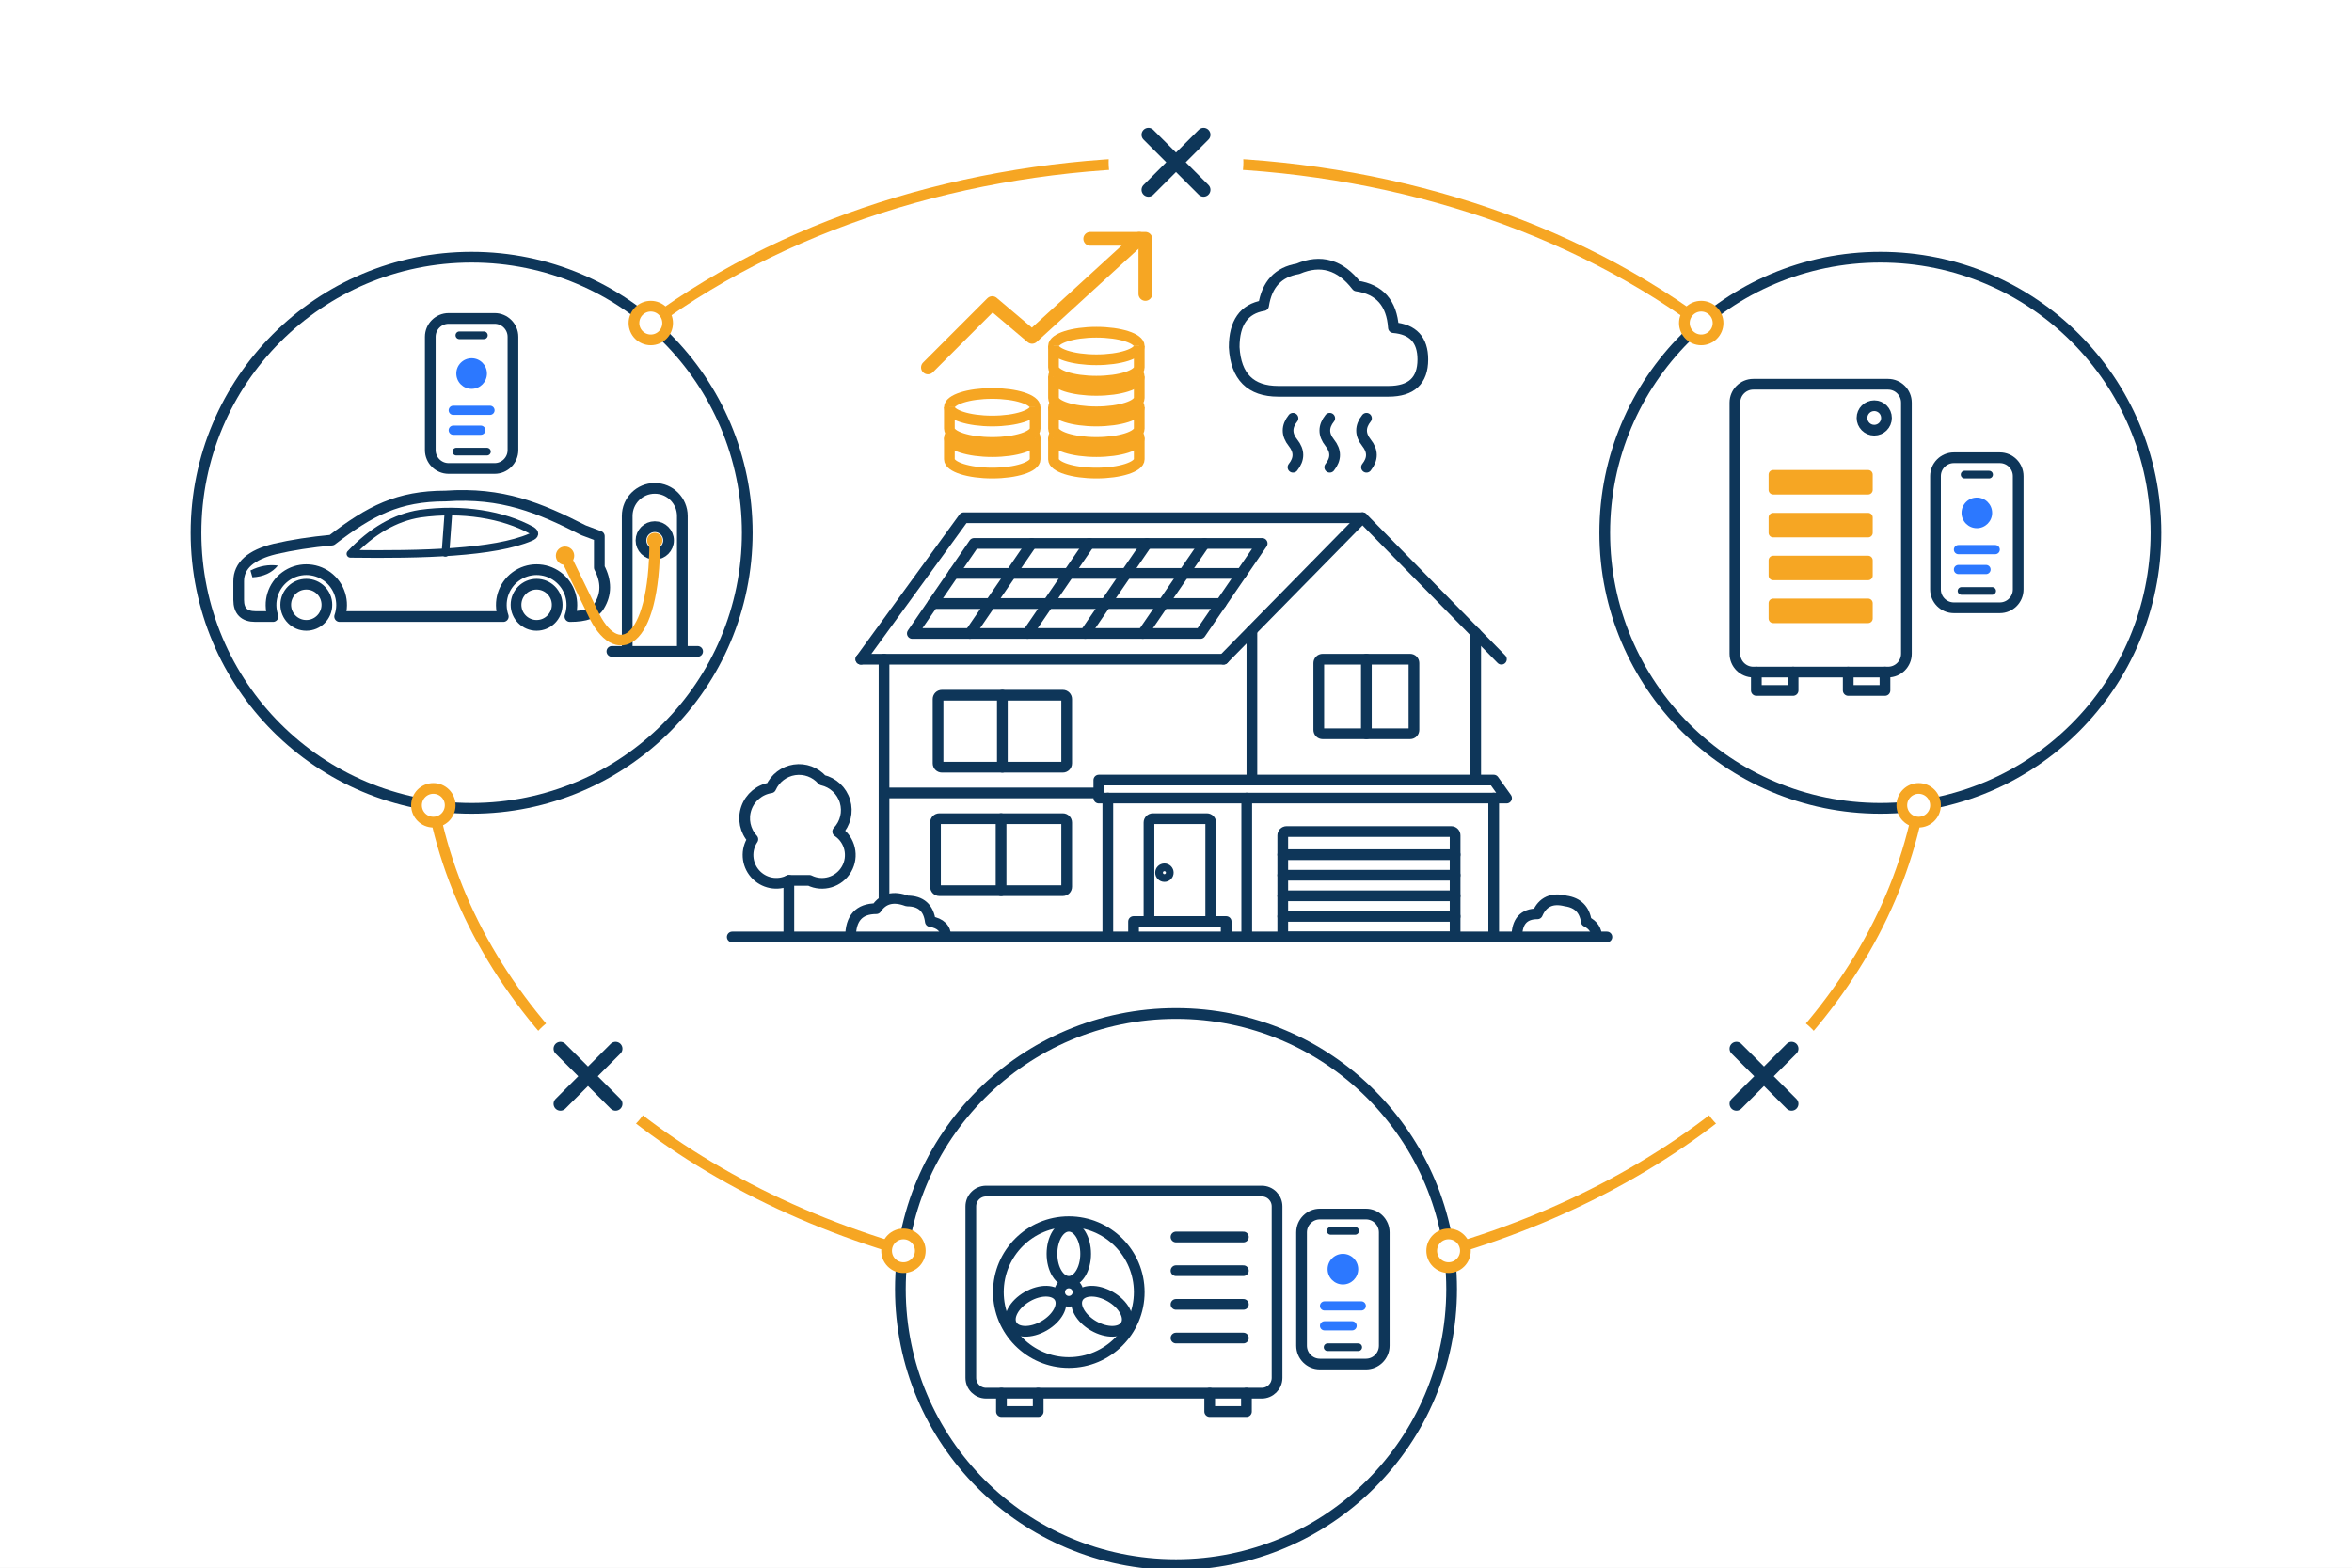
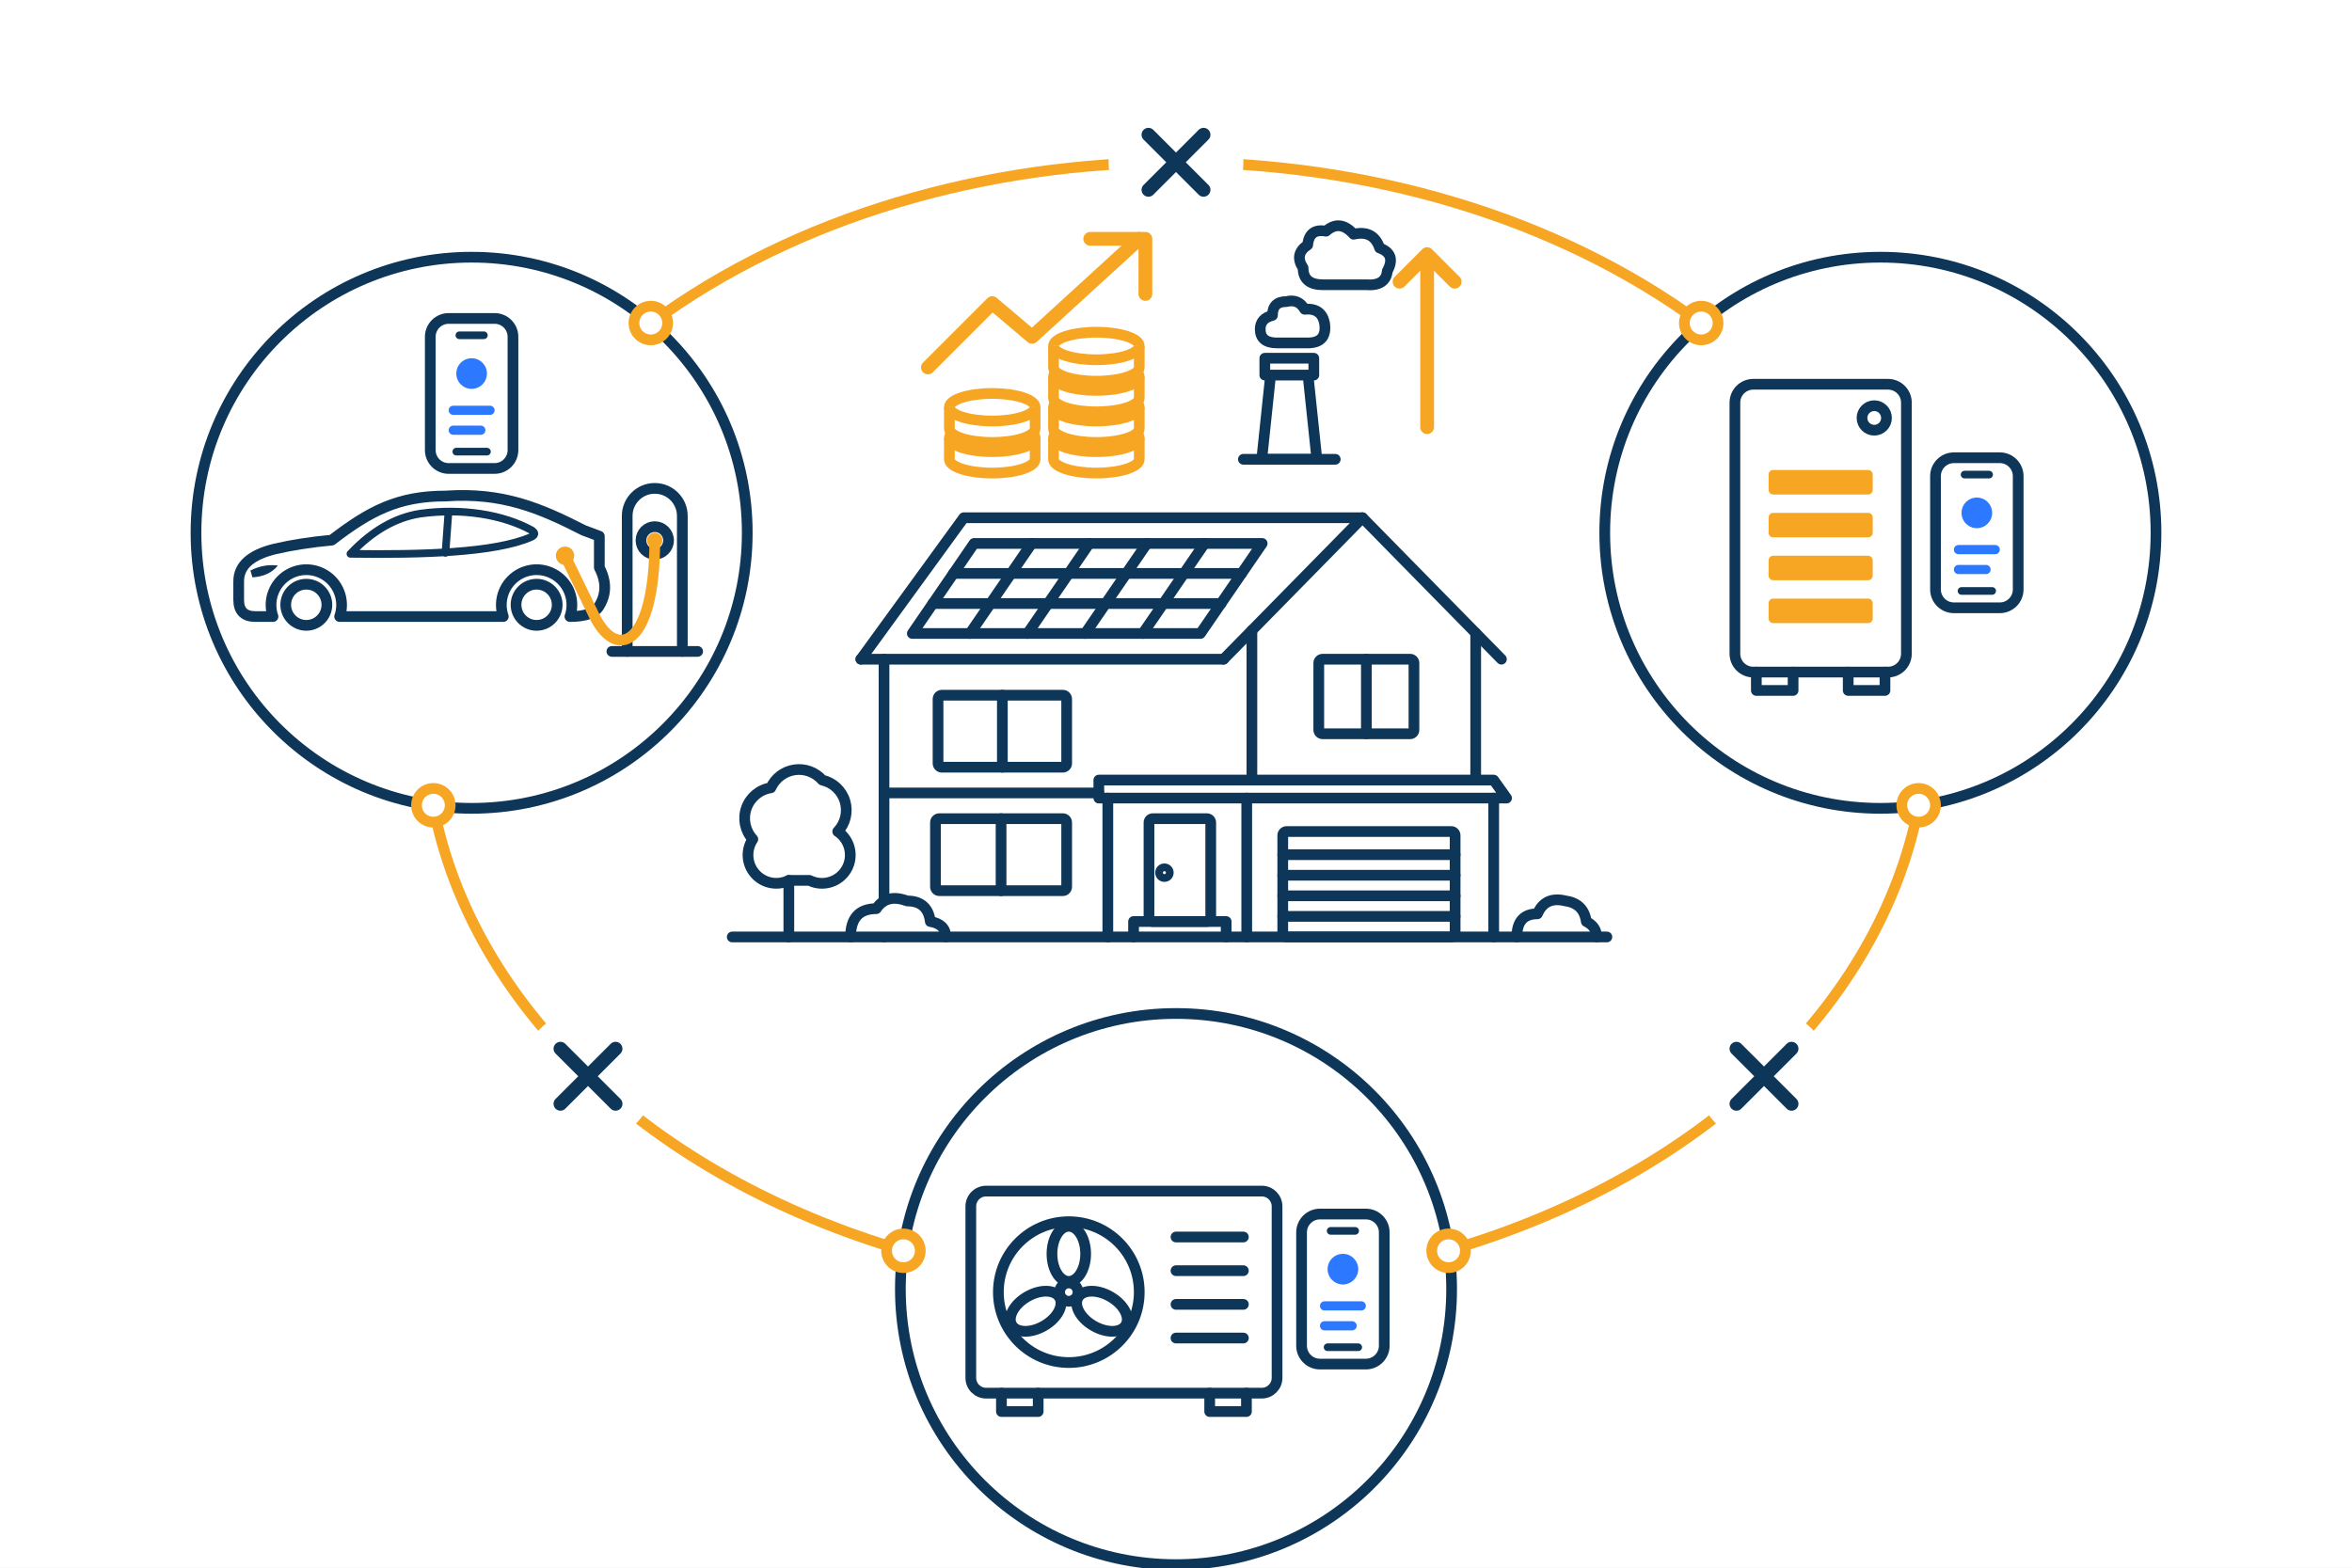
<svg xmlns="http://www.w3.org/2000/svg" width="1536" height="1024" viewBox="0 0 1536 1024">
  <rect width="1536" height="1024" fill="#FFFFFF" />
  <path d="M1111.1,211.3 A490,368 0 0,0 424.9,211.3" fill="none" stroke="#F6A623" stroke-width="7" stroke-linecap="round" />
  <path d="M283.0,526.5 A490,368 0 0,0 589.6,816.7" fill="none" stroke="#F6A623" stroke-width="7" stroke-linecap="round" />
  <path d="M946.4,816.7 A490,368 0 0,0 1253.0,526.5" fill="none" stroke="#F6A623" stroke-width="7" stroke-linecap="round" />
  <circle cx="768" cy="106" r="44" fill="#FFFFFF" />
  <path d="M750,88 L786,124 M786,88 L750,124" fill="none" stroke="#0E3659" stroke-width="9" stroke-linecap="round" />
  <circle cx="384" cy="703" r="44" fill="#FFFFFF" />
  <path d="M366,685 L402,721 M402,685 L366,721" fill="none" stroke="#0E3659" stroke-width="9" stroke-linecap="round" />
  <circle cx="1152" cy="703" r="44" fill="#FFFFFF" />
  <path d="M1134,685 L1170,721 M1170,685 L1134,721" fill="none" stroke="#0E3659" stroke-width="9" stroke-linecap="round" />
  <circle cx="308" cy="348" r="180" fill="#FFFFFF" stroke="#0E3659" stroke-width="7" />
  <circle cx="1228" cy="348" r="180" fill="#FFFFFF" stroke="#0E3659" stroke-width="7" />
  <circle cx="768" cy="842" r="180" fill="#FFFFFF" stroke="#0E3659" stroke-width="7" />
  <circle cx="1111" cy="211" r="11" fill="#FFFFFF" stroke="#F6A623" stroke-width="7" />
  <circle cx="425" cy="211" r="11" fill="#FFFFFF" stroke="#F6A623" stroke-width="7" />
  <circle cx="283" cy="526" r="11" fill="#FFFFFF" stroke="#F6A623" stroke-width="7" />
  <circle cx="590" cy="817" r="11" fill="#FFFFFF" stroke="#F6A623" stroke-width="7" />
  <circle cx="946" cy="817" r="11" fill="#FFFFFF" stroke="#F6A623" stroke-width="7" />
  <circle cx="1253" cy="526" r="11" fill="#FFFFFF" stroke="#F6A623" stroke-width="7" />
  <g transform="translate(308,348)">
    <g transform="translate(-163,-40) scale(0.64)" fill="#FFFFFF" stroke="#0E3659" stroke-width="10.938" stroke-linecap="round" stroke-linejoin="round">
      <path d="M52,148 L34,148 Q17,148 17,131 L17,112 Q17,88 54,79 Q80,73 112,70 C151,40 180,25 228,25 C286,21 324,37 369,60 L385,66 L385,98 Q396,119 385,137 Q379,148 355,148 A36,36 0 1,0 287,148 L120,148 A36,36 0 1,0 52,148 Z" />
      <path d="M131,84 Q164,49 202,43 C245,37 287,44 316,60 Q322,64 315,67 C278,83 204,85 131,84 Z" stroke-width="7.812" />
      <path d="M231,42 L228,83" fill="none" stroke-width="7.812" />
      <circle cx="86" cy="136" r="21" />
      <circle cx="321" cy="136" r="21" />
      <path d="M29,101 Q43,94 57,96 Q48,107 31,108 Z" fill="#0E3659" stroke="none" />
    </g>
    <g fill="none" stroke="#0E3659" stroke-width="7" stroke-linecap="round" stroke-linejoin="round">
      <path d="M101.6,77.5 L101.6,-11.0 A18.0,18.0 0 0,1 137.6,-11.0 L137.6,77.5" />
      <path d="M91.6,77.5 L147.6,77.5" />
      <circle cx="119.6" cy="5.0" r="9" />
    </g>
    <path d="M119.6,5.0 C119.6,75.0 94,85 79,52 L61,15" fill="none" stroke="#F6A623" stroke-width="7" stroke-linecap="round" />
    <circle cx="119.6" cy="5.0" r="5" fill="#F6A623" />
    <circle cx="61" cy="15" r="6" fill="#F6A623" />
    <g transform="translate(-27.0,-140.0)">
      <rect x="0" y="0" width="54" height="98" rx="12" fill="none" stroke="#0E3659" stroke-width="7" stroke-linecap="round" stroke-linejoin="round" />
      <path d="M19,11 L35,11 M17,87 L37,87" fill="none" stroke="#0E3659" stroke-width="5" stroke-linecap="round" stroke-linejoin="round" />
      <circle cx="27" cy="36" r="10" fill="#2C78FF" />
      <path d="M15,60 L39,60 M15,73 L33,73" stroke="#2C78FF" stroke-width="6" stroke-linecap="round" />
    </g>
  </g>
  <g transform="translate(768,842)">
    <g fill="none" stroke="#0E3659" stroke-width="7" stroke-linecap="round" stroke-linejoin="round">
      <rect x="-134" y="-64" width="200" height="132" rx="10" />
      <circle cx="-70" cy="2" r="46" />
      <circle cx="-70" cy="2" r="6" />
      <ellipse cx="-70" cy="-23" rx="11" ry="18" transform="rotate(0,-70,2)" />
      <ellipse cx="-70" cy="-23" rx="11" ry="18" transform="rotate(120,-70,2)" />
      <ellipse cx="-70" cy="-23" rx="11" ry="18" transform="rotate(240,-70,2)" />
      <path d="M0,-34 L44,-34" />
      <path d="M0,-12 L44,-12" />
      <path d="M0,10 L44,10" />
      <path d="M0,32 L44,32" />
      <path d="M-114,68 L-114,80 L-90,80 L-90,68 M22,68 L22,80 L46,80 L46,68" />
    </g>
    <g transform="translate(82.0,-49.0)">
      <rect x="0" y="0" width="54" height="98" rx="12" fill="none" stroke="#0E3659" stroke-width="7" stroke-linecap="round" stroke-linejoin="round" />
      <path d="M19,11 L35,11 M17,87 L37,87" fill="none" stroke="#0E3659" stroke-width="5" stroke-linecap="round" stroke-linejoin="round" />
      <circle cx="27" cy="36" r="10" fill="#2C78FF" />
      <path d="M15,60 L39,60 M15,73 L33,73" stroke="#2C78FF" stroke-width="6" stroke-linecap="round" />
    </g>
  </g>
  <g transform="translate(1228,348)">
    <g fill="none" stroke="#0E3659" stroke-width="7" stroke-linecap="round" stroke-linejoin="round">
      <rect x="-95" y="-97" width="112" height="188" rx="12" />
      <circle cx="-4" cy="-75" r="8" />
      <path d="M-81,91 L-81,103 L-57,103 L-57,91 M-21,91 L-21,103 L3,103 L3,91" />
    </g>
    <rect x="-73" y="-41" width="68" height="16" rx="3" fill="#F6A623" />
    <rect x="-73" y="-13" width="68" height="16" rx="3" fill="#F6A623" />
    <rect x="-73" y="15" width="68" height="16" rx="3" fill="#F6A623" />
    <rect x="-73" y="43" width="68" height="16" rx="3" fill="#F6A623" />
    <g transform="translate(36.0,-49.0)">
      <rect x="0" y="0" width="54" height="98" rx="12" fill="none" stroke="#0E3659" stroke-width="7" stroke-linecap="round" stroke-linejoin="round" />
      <path d="M19,11 L35,11 M17,87 L37,87" fill="none" stroke="#0E3659" stroke-width="5" stroke-linecap="round" stroke-linejoin="round" />
      <circle cx="27" cy="36" r="10" fill="#2C78FF" />
      <path d="M15,60 L39,60 M15,73 L33,73" stroke="#2C78FF" stroke-width="6" stroke-linecap="round" />
    </g>
  </g>
  <g transform="translate(495.0,319.7)">
    <g transform="scale(0.84)" fill="none" stroke="#0E3659" stroke-width="8.333" stroke-linecap="round" stroke-linejoin="round">
      <path d="M80,132 L160,22 L470,22" />
      <path d="M120,112 L168,42 L392,42 L344,112 Z" />
      <path d="M152.0,65.3 L376.0,65.3" />
      <path d="M136.0,88.7 L360.0,88.7" />
      <path d="M212.8,42 L164.8,112" />
      <path d="M257.6,42 L209.6,112" />
      <path d="M302.4,42 L254.4,112" />
      <path d="M347.2,42 L299.2,112" />
      <path d="M80,132 L362,132" />
      <path d="M362,132 L470,22 L578,132" />
      <path d="M384,109.6 L384,226 M558,111.6 L558,226" />
      <rect x="436" y="132" width="74" height="58" rx="3" />
      <path d="M473,132 L473,190" />
      <path d="M98,132 L98,348 M98,236 L265,236" />
      <rect x="140" y="160" width="100" height="56" rx="3" />
      <path d="M190,160 L190,216" />
      <rect x="138" y="256" width="102" height="56" rx="3" />
      <path d="M189,256 L189,312" />
      <path d="M265,240 L265,226 L572,226 L582,240 Z" />
      <path d="M272,240 L272,348 M572,240 L572,348" />
      <rect x="304" y="256" width="48" height="80" rx="3" />
      <circle cx="316" cy="298" r="3" />
      <path d="M292,348 L292,336 L364,336 L364,348" />
      <path d="M380,240 L380,348" />
      <rect x="408" y="266" width="134" height="82" rx="3" />
      <path d="M408,284 L542,284" />
      <path d="M408,300 L542,300" />
      <path d="M408,316 L542,316" />
      <path d="M408,332 L542,332" />
      <path d="M24,304 A22,22 0 0,1 -4,272 A24,24 0 0,1 10,232 A24,24 0 0,1 50,226 A24,24 0 0,1 62,266 A22,22 0 0,1 40,304 Z" fill="#FFFFFF" />
      <path d="M24,348 L24,304" />
      <path d="M72,348 Q72,326 92,326 Q100,314 116,320 Q132,320 134,336 Q146,338 146,348" fill="#FFFFFF" />
      <path d="M590,348 Q590,330 606,330 Q612,316 628,320 Q642,322 644,336 Q652,340 652,348" fill="#FFFFFF" />
      <path d="M-20,348 L660,348" />
    </g>
  </g>
  <g fill="#FFFFFF" stroke="#F6A623" stroke-width="7" stroke-linejoin="round">
    <path d="M620,300 L620,286 A28,9 0 0,1 676,286 L676,300 A28,9 0 0,1 620,300 Z" />
    <path d="M620,286 A28,9 0 0,0 676,286" />
    <path d="M620,280 L620,266 A28,9 0 0,1 676,266 L676,280 A28,9 0 0,1 620,280 Z" />
    <path d="M620,266 A28,9 0 0,0 676,266" />
    <path d="M688,300 L688,286 A28,9 0 0,1 744,286 L744,300 A28,9 0 0,1 688,300 Z" />
    <path d="M688,286 A28,9 0 0,0 744,286" />
    <path d="M688,280 L688,266 A28,9 0 0,1 744,266 L744,280 A28,9 0 0,1 688,280 Z" />
    <path d="M688,266 A28,9 0 0,0 744,266" />
    <path d="M688,260 L688,246 A28,9 0 0,1 744,246 L744,260 A28,9 0 0,1 688,260 Z" />
    <path d="M688,246 A28,9 0 0,0 744,246" />
    <path d="M688,240 L688,226 A28,9 0 0,1 744,226 L744,240 A28,9 0 0,1 688,240 Z" />
    <path d="M688,226 A28,9 0 0,0 744,226" />
  </g>
  <path d="M606,240 L648,198 L674,220 L744,156" fill="none" stroke="#F6A623" stroke-width="9" stroke-linecap="round" stroke-linejoin="round" />
  <path d="M712,156 L748,156 L748,192" fill="none" stroke="#F6A623" stroke-width="9" stroke-linecap="round" stroke-linejoin="round" />
-   <g transform="translate(806,166) scale(0.8) translate(-1352,-150)" fill="none" stroke="#0E3659" stroke-width="8.75" stroke-linecap="round" stroke-linejoin="round">
-     <path d="M1410,262 L1478,262 Q1506,262 1506,236 Q1506,212 1482,210 Q1480,180 1452,176 Q1432,150 1404,162 Q1380,166 1376,192 Q1352,196 1352,226 Q1354,262 1388,262 Z" />
-     <path d="M1400,284 q-8,10 0,20 q8,10 0,20" />
-     <path d="M1430,284 q-8,10 0,20 q8,10 0,20" />
-     <path d="M1460,284 q-8,10 0,20 q8,10 0,20" />
+   <g fill="#FFFFFF" stroke="#0E3659" stroke-width="7" stroke-linecap="round" stroke-linejoin="round">
+     <path d="M824,300 L830,243 L854,243 L860,300 Z" />
+     <path d="M826,234 L858,234 L858,245 L826,245 Z" />
+     <path d="M812,300 L872,300" fill="none" />
+     <path d="M834,224 Q823,224 823,215 Q823,208 831,206 Q831,197 840,197 Q848,195 852,202 Q863,201 865,211 Q867,224 854,224 Z" />
+     <path d="M864,186 Q851,186 851,175 Q845,166 854,160 Q855,149 866,151 Q875,143 884,153 Q897,150 901,162 Q912,166 906,177 Q905,187 892,186 Z" />
  </g>
+   <path d="M932,279 L932,166 M914,184 L932,166 L950,184" fill="none" stroke="#F6A623" stroke-width="9" stroke-linecap="round" stroke-linejoin="round" />
</svg>
